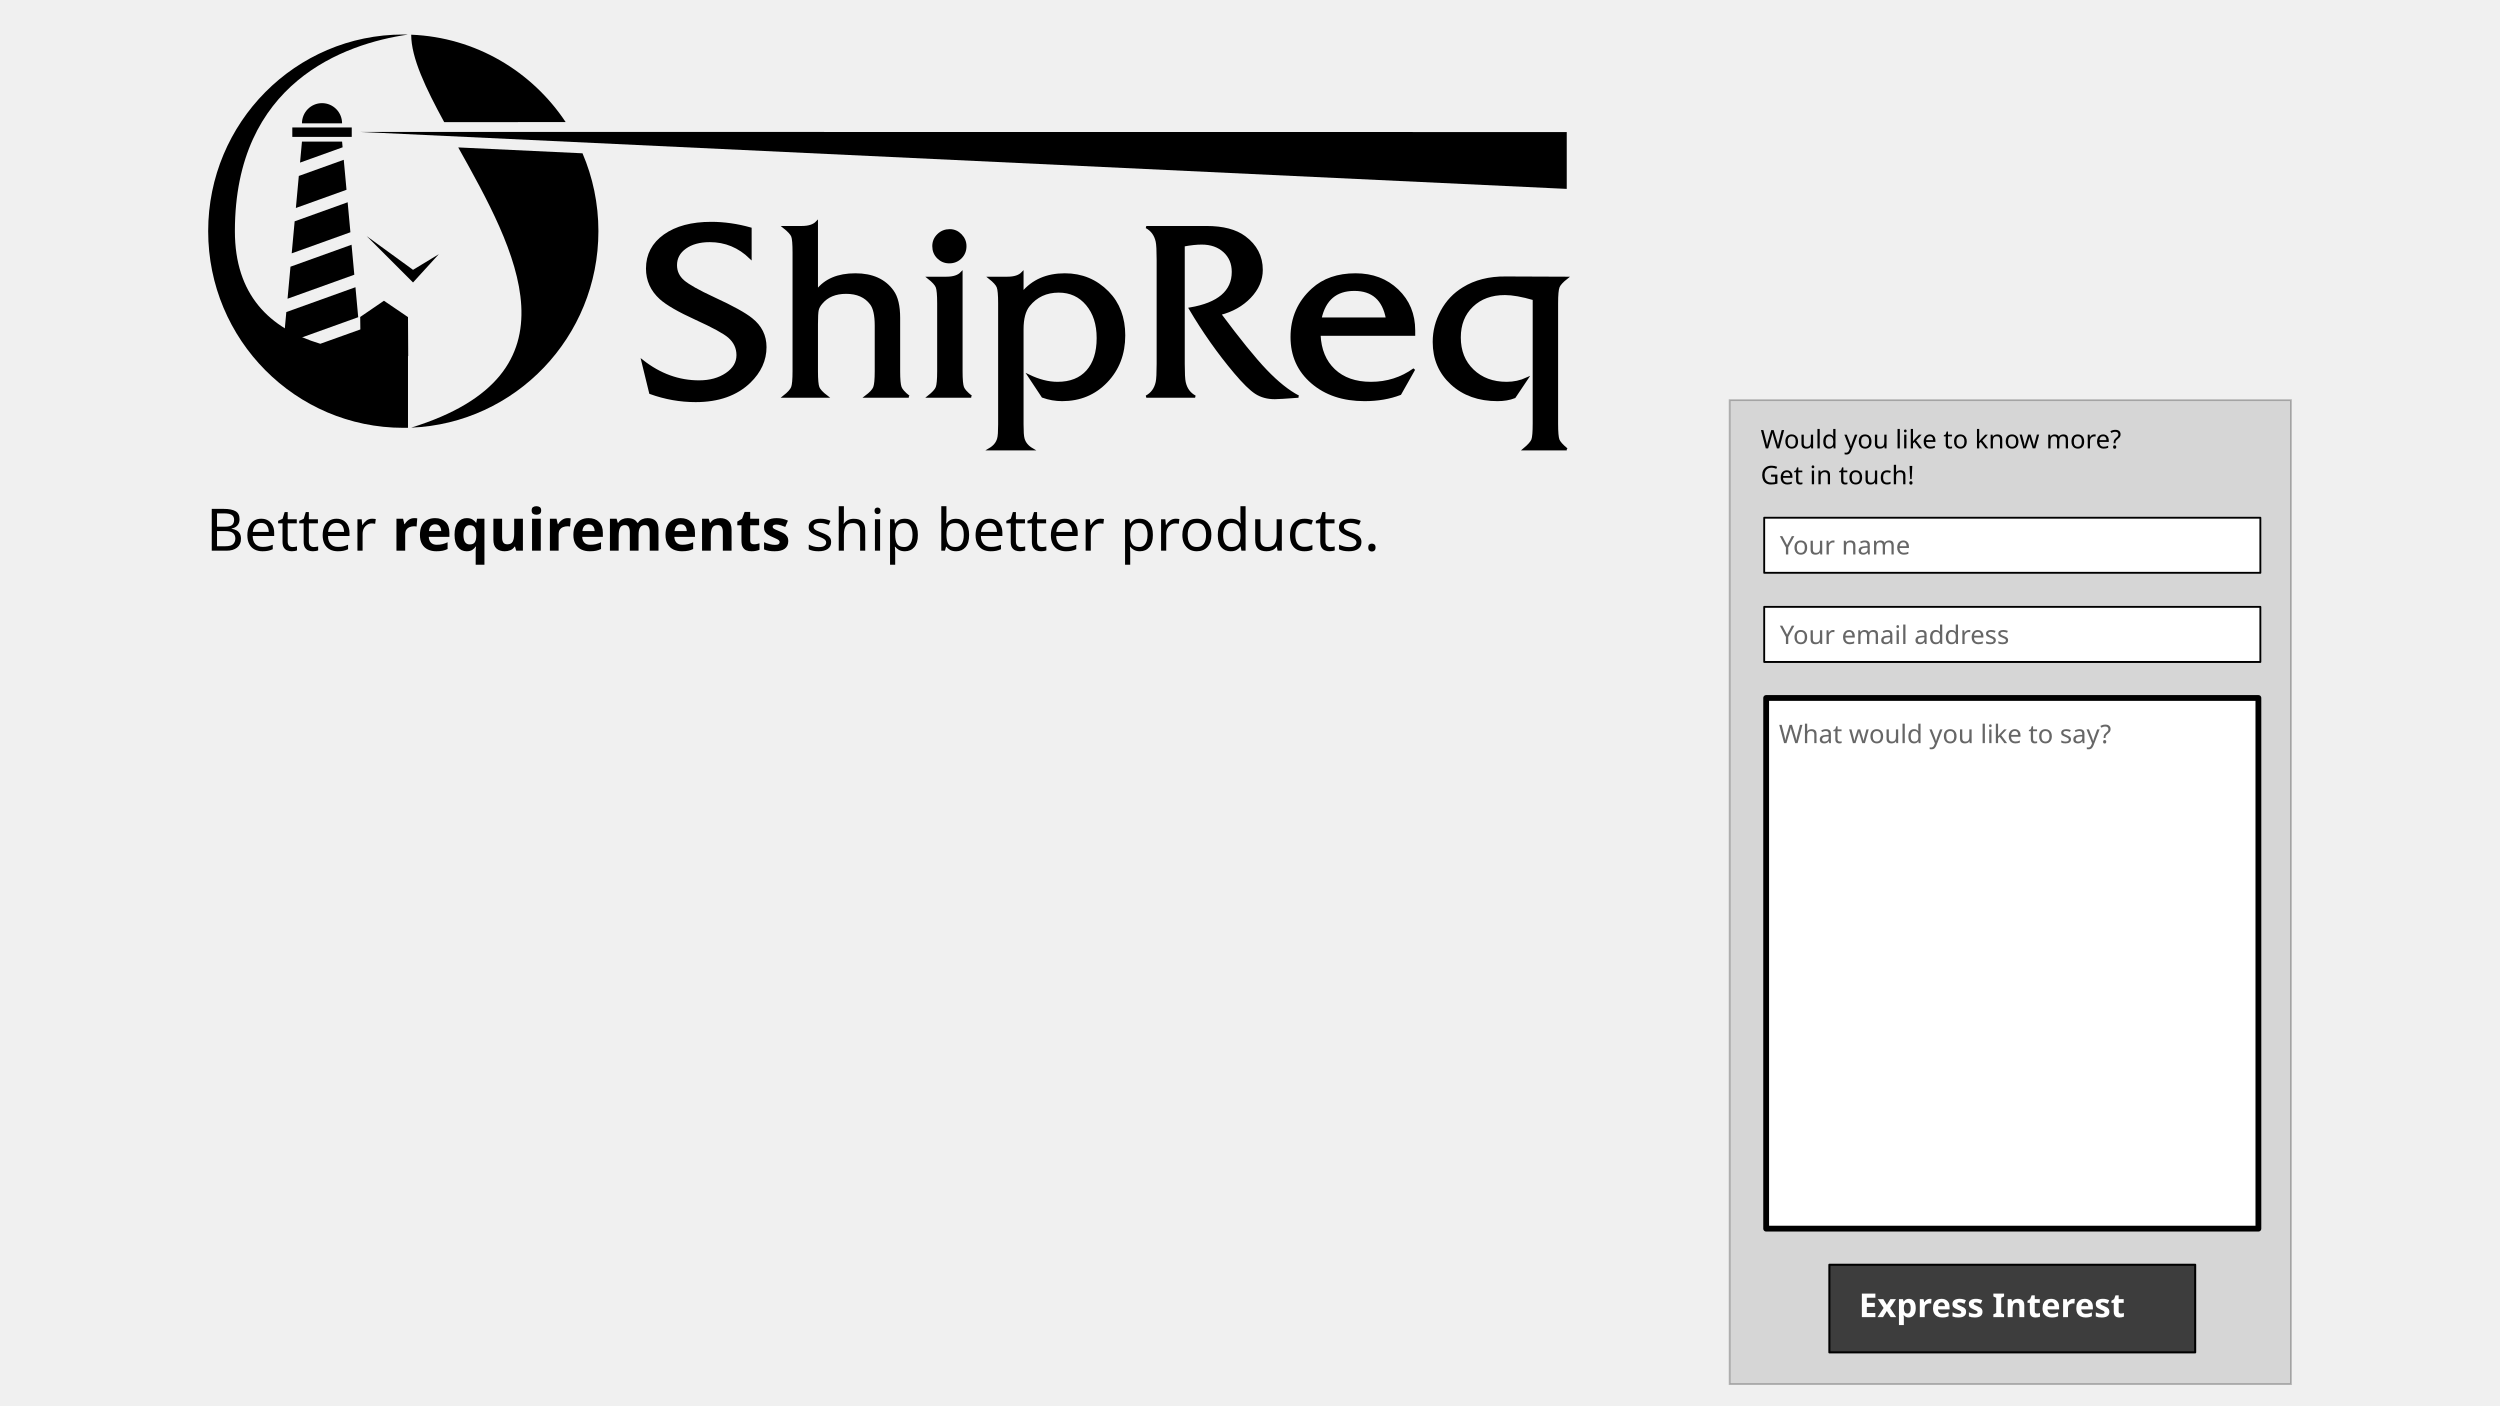
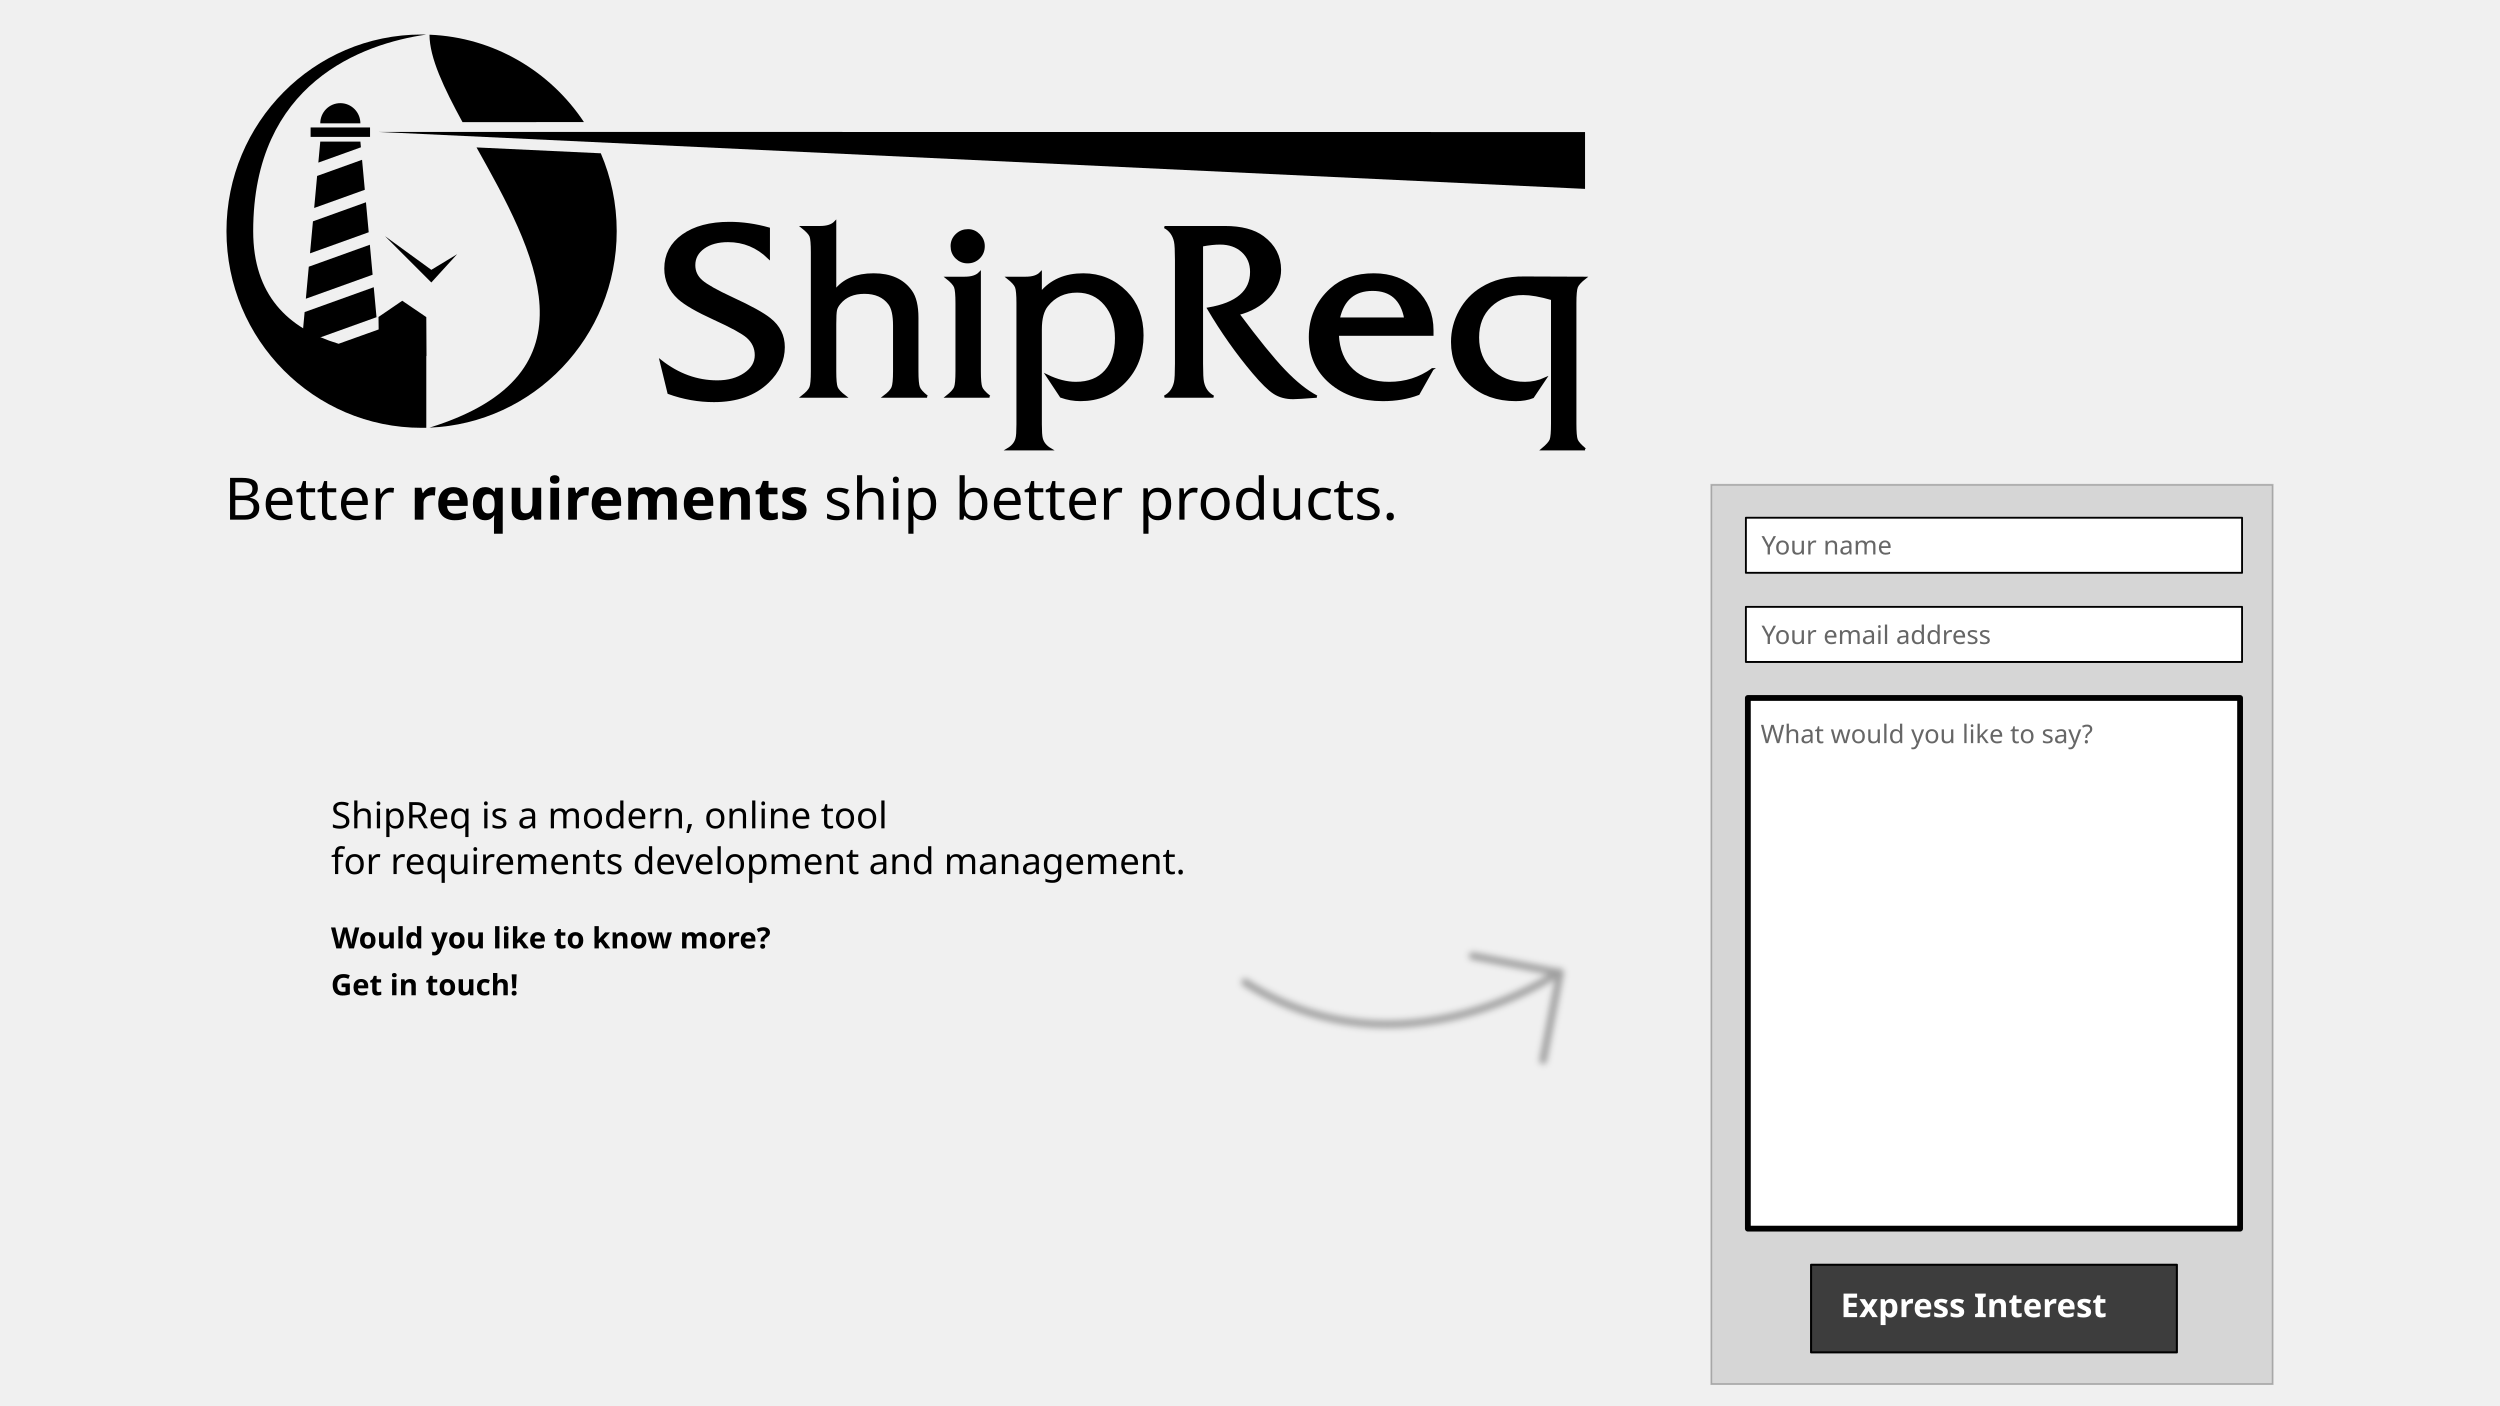
<svg xmlns="http://www.w3.org/2000/svg" id="svg3004" version="1.1" width="1366" height="768" xml:space="preserve">
-   <defs id="defs3008" />
-   <g id="layer1" style="display:none">
-     <rect style="fill:#e9e9e9;fill-opacity:1;stroke:none" id="rect3961" width="1366" height="768" x="0" y="0" />
-   </g>
-   <g id="layer2" style="display:none">
-     <path style="fill:#ffffff;fill-opacity:1;stroke:none" id="path3966" d="m 875.52,250.69 a 71.077,71.077 0 1 1 -142.154,0 71.077,71.077 0 1 1 142.154,0 z" transform="matrix(1.483444,0,0,1.483444,-973.0539,-245.9325)" />
-   </g>
+   <defs id="defs3008">
+     <filter id="filter4095">
+       <feGaussianBlur stdDeviation="1.762" id="feGaussianBlur4097" />
+     </filter>
+   </defs>
  <g id="layer4" style="display:inline" transform="translate(-40.18731,-1294.639)">
-     <g id="g4371" transform="matrix(0.6170085,0,0,0.6170085,123.081,558.6938)">
+     <g id="g4371" transform="matrix(0.6170085,0,0,0.6170085,133.081,558.6938)">
      <g style="stroke:#000000;stroke-width:2;stroke-miterlimit:4;stroke-opacity:1;stroke-dasharray:none" transform="translate(0,1173.333)" id="g4145">
        <path d="m 543.454,326.806 c 0,11.519 -4.679,21.815 -14.035,30.883 -11.668,11.235 -27.575,16.846 -47.73,16.846 -13.68,0 -27.071,-2.374 -40.174,-7.124 l -6.911,-28.294 c 15.406,12.096 32.111,18.14 50.104,18.14 9.652,0 17.751,-2.234 24.302,-6.692 6.55,-4.466 9.822,-10.006 9.822,-16.629 0,-6.339 -2.516,-11.738 -7.561,-16.198 -4.317,-3.745 -14.07,-9.072 -29.262,-15.984 -15.188,-6.912 -25.661,-12.961 -31.42,-18.141 -7.921,-7.2 -11.879,-15.984 -11.879,-26.351 0,-12.234 5.144,-22.027 15.441,-29.37 10.295,-7.343 24.082,-11.011 41.361,-11.011 11.37,0 22.96,1.655 34.769,4.963 l 0,25.92 c -10.225,-9.936 -22.246,-14.904 -36.069,-14.904 -8.925,0 -16.161,1.979 -21.703,5.942 -5.548,3.958 -8.318,9.102 -8.318,15.441 0,5.612 2.197,10.326 6.586,14.141 4.395,3.816 13.426,8.89 27.108,15.229 16.267,7.484 27.356,13.604 33.256,18.359 8.205,6.475 12.311,14.756 12.311,24.834" style="fill:#000000;fill-opacity:1;fill-rule:nonzero;stroke:#000000;stroke-width:2;stroke-miterlimit:4;stroke-opacity:1;stroke-dasharray:none" id="path4147" />
        <path d="m 670.438,370.649 -38.011,0 c 4.029,-3.025 6.515,-5.689 7.449,-7.992 0.939,-2.304 1.406,-7.124 1.406,-14.466 l 0,-40.386 c 0,-9.216 -1.442,-15.695 -4.319,-19.441 -4.897,-6.48 -12.24,-9.716 -22.034,-9.716 -9.499,0 -16.77,3.025 -21.809,9.074 -1.873,2.155 -3.025,4.282 -3.455,6.367 -0.431,2.091 -0.65,6.226 -0.65,12.416 l 0,41.686 c 0,7.343 0.431,12.127 1.294,14.36 0.868,2.232 3.385,4.933 7.561,8.099 l -38.006,0 c 4.034,-3.166 6.48,-5.866 7.336,-8.099 0.869,-2.232 1.3,-7.018 1.3,-14.36 l 0,-105.181 c 0,-7.484 -0.396,-12.269 -1.188,-14.36 -0.786,-2.085 -3.272,-4.785 -7.449,-8.099 l 15.76,0 c 6.19,0 10.656,-1.441 13.391,-4.317 l 0,60.689 c 7.343,-9.652 18.719,-14.473 34.125,-14.473 14.974,0 25.985,4.968 33.044,14.904 3.74,5.18 5.612,13.025 5.612,23.54 l 0,47.297 c 0,7.195 0.431,11.95 1.294,14.254 0.868,2.304 3.314,5.039 7.348,8.205" style="fill:#000000;fill-opacity:1;fill-rule:nonzero;stroke:#000000;stroke-width:2;stroke-miterlimit:4;stroke-opacity:1;stroke-dasharray:none" id="path4149" />
        <path d="m 720.535,237.396 c 0,4.029 -1.364,7.414 -4.099,10.149 -2.735,2.735 -6.12,4.106 -10.155,4.106 -3.886,0 -7.194,-1.371 -9.935,-4.106 -2.735,-2.735 -4.1,-6.12 -4.1,-10.149 0,-3.886 1.4,-7.2 4.213,-9.935 2.805,-2.735 6.226,-4.105 10.254,-4.105 3.746,0 6.989,1.406 9.724,4.211 2.735,2.811 4.099,6.085 4.099,9.829 z m 5.188,133.252 -37.794,0 c 4.029,-3.166 6.474,-5.866 7.343,-8.099 0.863,-2.232 1.294,-7.018 1.294,-14.36 l 0,-60.259 c 0,-7.341 -0.431,-12.126 -1.294,-14.359 -0.869,-2.234 -3.314,-4.933 -7.343,-8.099 l 15.765,0 c 6.191,0 10.651,-1.441 13.386,-4.319 l 0,87.035 c 0,7.343 0.431,12.127 1.3,14.36 0.863,2.232 3.308,4.933 7.343,8.099" style="fill:#000000;fill-opacity:1;fill-rule:nonzero;stroke:#000000;stroke-width:2;stroke-miterlimit:4;stroke-opacity:1;stroke-dasharray:none" id="path4151" />
        <path d="m 861.135,316.44 c 0,16.415 -5.221,30.054 -15.659,40.924 -10.439,10.875 -23.504,16.309 -39.2,16.309 -5.901,0 -11.66,-1.01 -17.277,-3.024 l -12.305,-18.571 c 8.926,4.317 17.42,6.479 25.484,6.479 11.371,0 20.155,-3.49 26.345,-10.444 6.191,-6.946 9.286,-16.699 9.286,-29.299 0,-12.31 -3.203,-22.24 -9.611,-29.836 -6.402,-7.596 -14.72,-11.412 -24.939,-11.412 -11.089,0 -19.942,4.106 -26.565,12.346 -3.745,4.607 -5.617,11.666 -5.617,21.165 l 0,84.157 c 0,6.332 0.29,10.509 0.863,12.559 1.01,3.893 3.603,7.059 7.774,9.504 l -37.794,0 c 4.176,-2.445 6.77,-5.611 7.774,-9.504 0.579,-1.867 0.869,-6.044 0.869,-12.524 l 0,-107.338 c 0,-7.341 -0.431,-12.126 -1.3,-14.359 -0.863,-2.234 -3.308,-4.933 -7.343,-8.099 l 15.766,0 c 6.191,0 10.656,-1.441 13.391,-4.319 l 0,17.71 c 9.068,-10.946 21.596,-16.416 37.581,-16.416 14.969,0 27.639,5.258 38.006,15.766 9.646,9.787 14.471,22.529 14.471,38.225" style="fill:#000000;fill-opacity:1;fill-rule:nonzero;stroke:#000000;stroke-width:2;stroke-miterlimit:4;stroke-opacity:1;stroke-dasharray:none" id="path4153" />
        <path d="m 1015.54,370.649 c -11.229,0.863 -18.211,1.294 -20.946,1.294 -6.48,0 -12.062,-1.512 -16.74,-4.531 -4.674,-2.989 -10.828,-9.037 -18.46,-18.07 -14.537,-17.242 -27.858,-36.104 -39.95,-56.619 C 944.78,288.399 957.45,277.565 957.45,260.216 c 0,-7.485 -2.551,-13.534 -7.668,-18.211 -5.109,-4.644 -11.766,-6.982 -19.971,-6.982 -4.466,0 -9.794,0.573 -15.985,1.725 l 0,104.856 c 0,8.311 0.289,13.745 0.863,16.339 1.3,5.901 4.395,10.113 9.286,12.706 l -43.193,0 c 4.897,-2.594 7.992,-6.84 9.286,-12.741 0.579,-2.594 0.868,-8.064 0.868,-16.416 l 0,-91.784 c 0,-8.352 -0.289,-13.822 -0.868,-16.416 -1.294,-5.901 -4.389,-10.148 -9.286,-12.741 l 33.044,0 c 2.304,0 5.689,0 10.149,0 4.466,0 7.85,0 10.154,0 14.544,0 25.773,2.954 33.689,8.819 10.071,7.485 15.116,17.172 15.116,29.087 0,8.741 -3.456,16.77 -10.361,24.006 -6.911,7.235 -15.766,12.239 -26.564,14.974 16.989,22.819 30.551,39.56 40.699,50.175 10.155,10.62 19.765,18.288 28.832,23.038" style="fill:#000000;fill-opacity:1;fill-rule:nonzero;stroke:#000000;stroke-width:2;stroke-miterlimit:4;stroke-opacity:1;stroke-dasharray:none" id="path4155" />
        <path d="m 1117.915,346.459 -12.312,21.815 c -9.363,3.598 -19.875,5.399 -31.538,5.399 -19,0 -34.513,-5.186 -46.539,-15.553 -12.021,-10.361 -18.035,-23.753 -18.035,-40.167 0,-16.99 6.196,-31.101 18.578,-42.331 9.646,-8.784 22.321,-13.172 38.009,-13.172 14.975,0 27.35,4.679 37.15,14.035 9.787,9.363 14.688,21.242 14.688,35.638 l 0,3.675 -83.802,0 c 0.579,13.314 4.896,23.751 12.965,31.348 8.062,7.598 18.925,11.412 32.612,11.412 14.25,0 26.988,-4.034 38.225,-12.098 z m -23.975,-44.922 c -3.163,-16.989 -12.812,-25.484 -28.938,-25.484 -16.275,0 -26.282,8.495 -30.023,25.484 l 58.96,0" style="fill:#000000;fill-opacity:1;fill-rule:nonzero;stroke:#000000;stroke-width:2;stroke-miterlimit:4;stroke-opacity:1;stroke-dasharray:none" id="path4157" />
        <path d="m 1253.102,417.296 -37.788,0 c 4.162,-3.455 6.65,-6.261 7.45,-8.422 0.787,-2.156 1.188,-6.912 1.188,-14.255 l 0,-110.355 c -10.412,-3.024 -18.938,-4.537 -25.562,-4.537 -11.988,0 -21.675,3.527 -29.05,10.616 -7.375,7.059 -11.05,16.38 -11.05,27.934 0,11.986 3.85,21.703 11.6,29.122 7.737,7.449 17.738,11.158 30.012,11.158 6.375,0 12.35,-1.299 18,-3.893 l -11.012,16.416 c -4.325,1.731 -9.363,2.592 -15.125,2.592 -16.562,0 -30.087,-4.825 -40.6,-14.473 -10.512,-9.645 -15.762,-21.956 -15.762,-36.93 0,-9.646 2.337,-18.749 7.013,-27.32 4.688,-8.566 11.05,-15.294 19.113,-20.191 10.375,-6.479 22.9,-9.646 37.575,-9.504 l 54,0.219 c -4.037,3.166 -6.487,5.865 -7.35,8.099 -0.863,2.232 -1.3,7.018 -1.3,14.359 l 0,106.688 c 0,7.343 0.4,12.099 1.188,14.255 0.8,2.161 3.288,4.968 7.463,8.422" style="fill:#000000;fill-opacity:1;fill-rule:nonzero;stroke:#000000;stroke-width:2;stroke-miterlimit:4;stroke-opacity:1;stroke-dasharray:none" id="path4159" />
      </g>
      <g transform="matrix(1.25,0,0,-1.25,-204.86,2262.812)" style="display:inline" id="g4161">
        <path d="m 347.722,831.457 c 45.647,-1.832 85.591,-25.965 109.41,-61.891 l -86.018,-0.074 c -13.1,24.042 -23.392,45.595 -23.392,61.965 z m 121.363,-84.021 c 7.249,-16.918 11.267,-35.572 11.267,-55.167 0,-75.054 -58.883,-136.231 -132.63,-139.194 122.944,38.055 73.901,125.957 33.318,198.517 l 88.045,-4.156" style="fill:#000000;fill-opacity:1;fill-rule:evenodd;stroke:none" id="path4163" />
        <path d="m 308.228,652.562 1.951,-21.242 -53.011,-19.057 2.084,22.691 48.976,17.608" style="fill:#000000;fill-opacity:1;fill-rule:evenodd;stroke:none" id="path4165" />
        <path d="m 302.704,712.741 1.95,-21.239 -41.584,-14.951 2.083,22.69 37.551,13.5" style="fill:#000000;fill-opacity:1;fill-rule:evenodd;stroke:none" id="path4167" />
        <path d="m 270.337,755.718 28.422,0 0.371,-4.036 -30.159,-10.843 1.366,14.879" style="fill:#000000;fill-opacity:1;fill-rule:evenodd;stroke:none" id="path4169" />
        <path d="m 284.548,768.643 -14.211,0 c 0,7.91 6.362,14.322 14.211,14.322 7.848,0 14.209,-6.412 14.209,-14.322 l -14.209,0" style="fill:#000000;fill-opacity:1;fill-rule:evenodd;stroke:none" id="path4171" />
        <path d="m 305.466,682.653 1.95,-21.242 -47.295,-17.004 2.081,22.69 43.264,15.556" style="fill:#000000;fill-opacity:1;fill-rule:evenodd;stroke:none" id="path4173" />
        <path d="m 299.941,742.832 1.951,-21.24 -35.871,-12.897 2.083,22.691 31.837,11.446" style="fill:#000000;fill-opacity:1;fill-rule:evenodd;stroke:none" id="path4175" />
        <path d="m 263.496,759.058 42.105,0 0,6.681 -42.105,0 0,-6.681 z" style="fill:#000000;fill-opacity:1;fill-rule:evenodd;stroke:none" id="path4177" />
        <path d="m 342.117,831.583 c 1.113,0 2.232,-0.012 3.334,-0.04 -45.373,-6.524 -122.635,-34.197 -122.635,-139.274 0,-44.978 24.338,-68.974 60.515,-79.78 l 28.374,10.16 -0.108,8.831 16.821,11.495 17.033,-11.587 0.154,-27.609 -0.154,0 0,-50.79 c -1.102,-0.028 -2.221,-0.039 -3.334,-0.039 -76.338,0 -138.229,62.376 -138.229,139.319 0,76.949 61.891,139.314 138.229,139.314" style="fill:#000000;fill-opacity:1;fill-rule:evenodd;stroke:none" id="path4179" />
        <path d="m 1166.368,722.218 0,40.27 -855.152,0.095 z" style="fill:#000000;fill-opacity:1;fill-rule:evenodd;stroke:none" id="path4181" />
        <path d="m 349.02,655.92 18.274,20.043 -18.274,-11.088 -32.835,23.88 32.835,-32.835" style="fill:#000000;fill-opacity:1;fill-rule:evenodd;stroke:none;display:inline" id="path4183" />
      </g>
    </g>
-     <text xml:space="preserve" style="font-size:28.62px;font-style:normal;font-weight:normal;line-height:125%;letter-spacing:0px;word-spacing:0px;fill:#000000;fill-opacity:1;stroke:none;font-family:Sans" x="152.779" y="1595.539" id="text3012">
-       <tspan id="tspan3014" x="152.779" y="1595.539" style="font-size:32px;font-style:normal;font-variant:normal;font-weight:normal;font-stretch:normal;font-family:Minion Pro;-inkscape-font-specification:Minion Pro">Better <tspan style="font-size:32px;font-weight:bold" id="tspan3936">requirements</tspan> ship better products.</tspan>
+     <text xml:space="preserve" style="font-size:28.62px;font-style:normal;font-weight:normal;line-height:125%;letter-spacing:0px;word-spacing:0px;fill:#000000;fill-opacity:1;stroke:none;font-family:Sans" x="162.779" y="1578.595" id="text3012">
+       <tspan id="tspan3014" x="162.779" y="1578.595" style="font-size:32px;font-style:normal;font-variant:normal;font-weight:normal;font-stretch:normal;font-family:Minion Pro;-inkscape-font-specification:Minion Pro">Better <tspan style="font-size:32px;font-weight:bold" id="tspan3936">requirements</tspan> ship better products.</tspan>
    </text>
-     <rect style="fill:#d6d6d6;fill-opacity:1;stroke:#000000;stroke-opacity:0.249" id="rect3016" width="306.669" height="537.625" x="985.275" y="1513.281" />
-     <rect style="fill:#ffffff;fill-opacity:1;stroke:#000000;stroke-width:1.026;stroke-linecap:round;stroke-linejoin:round;stroke-miterlimit:4;stroke-opacity:1;stroke-dasharray:none" id="rect3022" width="271.1" height="30.1" x="1004.145" y="1577.531" />
-     <text id="text3796" y="1597.585" x="1012.687" style="font-size:14px;font-style:normal;font-weight:normal;line-height:125%;letter-spacing:0px;word-spacing:0px;fill:#666666;fill-opacity:1;stroke:none;font-family:Sans" xml:space="preserve">
-       <tspan y="1597.585" x="1012.687" id="tspan3798">Your name</tspan>
+   </g>
+   <g id="layer5" style="display:none">
+     <text xml:space="preserve" style="font-size:20px;font-style:normal;font-weight:normal;line-height:125%;letter-spacing:0px;word-spacing:0px;fill:#000000;fill-opacity:1;stroke:none;display:inline;font-family:Sans" x="435.378" y="437.976" id="text3987">
+       <tspan id="tspan3989" x="435.378" y="437.976" style="font-size:20px;line-height:125%">ShipReq is a modern, online tool</tspan>
+       <tspan x="435.378" y="462.976" id="tspan3991" style="font-size:20px;line-height:125%">for requirements development and management.</tspan>
    </text>
-     <rect y="1626.238" x="1004.145" height="30.1" width="271.1" id="rect3800" style="fill:#ffffff;fill-opacity:1;stroke:#000000;stroke-width:1.026;stroke-linecap:round;stroke-linejoin:round;stroke-miterlimit:4;stroke-opacity:1;stroke-dasharray:none" />
-     <text xml:space="preserve" style="font-size:14px;font-style:normal;font-weight:normal;line-height:125%;letter-spacing:0px;word-spacing:0px;fill:#666666;fill-opacity:1;stroke:none;font-family:Sans" x="1012.687" y="1646.507" id="text3802">
-       <tspan id="tspan3804" x="1012.687" y="1646.507">Your email address</tspan>
+     <text xml:space="preserve" style="font-size:16px;font-style:normal;font-weight:normal;line-height:160%;letter-spacing:0px;word-spacing:0px;fill:#000000;fill-opacity:1;stroke:none;display:inline;font-family:Sans" x="435.36" y="519.862" id="text3812-8">
+       <tspan id="tspan3814-1" x="435.36" y="519.862" style="font-size:16px;font-weight:bold;line-height:160%">Would you like to know more?</tspan>
+       <tspan x="435.36" y="545.462" style="font-size:16px;font-weight:bold;line-height:160%" id="tspan3816-0">Get in touch!</tspan>
    </text>
-     <rect style="fill:#ffffff;fill-opacity:1;stroke:#000000;stroke-width:3.173;stroke-linecap:round;stroke-linejoin:round;stroke-miterlimit:4;stroke-opacity:1;stroke-dasharray:none" id="rect3806" width="268.953" height="289.953" x="1005.218" y="1676.018" />
-     <text id="text3808" y="1700.697" x="1012.195" style="font-size:14px;font-style:normal;font-weight:normal;line-height:125%;letter-spacing:0px;word-spacing:0px;fill:#666666;fill-opacity:1;stroke:none;font-family:Sans" xml:space="preserve">
-       <tspan y="1700.697" x="1012.195" id="tspan3810">What would you like to say?</tspan>
+     <g style="display:inline" id="g4244" transform="translate(-446.6944,-1398.881)">
+       <rect style="fill:#3d3d3d;fill-opacity:1;stroke:#000000;stroke-width:1.128;stroke-linecap:round;stroke-linejoin:round;stroke-miterlimit:4;stroke-opacity:1;stroke-dasharray:none;display:inline" id="rect4234" width="199.872" height="47.872" x="1029.758" y="1985.703" />
+       <text xml:space="preserve" style="font-size:40px;font-style:normal;font-weight:normal;line-height:125%;letter-spacing:0px;word-spacing:0px;fill:#ffffff;fill-opacity:1;stroke:none;display:inline;font-family:Sans" x="1045.882" y="2014.328" id="text4236">
+         <tspan id="tspan4238" x="1045.882" y="2014.328" style="font-size:18px;font-weight:bold;fill:#ffffff;fill-opacity:1">Express Interest</tspan>
+       </text>
+     </g>
+   </g>
+   <g id="layer3" style="display:inline">
+     <rect transform="translate(-40.18731,-1294.639)" style="fill:#d6d6d6;fill-opacity:1;stroke:#000000;stroke-width:0.956;stroke-opacity:0.249;display:inline" id="rect3016" width="306.712" height="491.412" x="975.253" y="1559.516" />
+     <rect transform="translate(-40.18731,-1294.639)" style="fill:#ffffff;fill-opacity:1;stroke:#000000;stroke-width:1.026;stroke-linecap:round;stroke-linejoin:round;stroke-miterlimit:4;stroke-opacity:1;stroke-dasharray:none;display:inline" id="rect3022" width="271.1" height="30.1" x="994.145" y="1577.531" />
+     <text transform="translate(-40.18731,-1294.639)" id="text3796" y="1597.585" x="1002.687" style="font-size:14px;font-style:normal;font-weight:normal;line-height:125%;letter-spacing:0px;word-spacing:0px;fill:#666666;fill-opacity:1;stroke:none;display:inline;font-family:Sans" xml:space="preserve">
+       <tspan y="1597.585" x="1002.687" id="tspan3798">Your name</tspan>
    </text>
-     <text xml:space="preserve" style="font-size:40px;font-style:normal;font-weight:normal;line-height:140%;letter-spacing:0px;word-spacing:0px;fill:#000000;fill-opacity:1;stroke:none;font-family:Sans" x="1002.195" y="1539.639" id="text3812">
-       <tspan id="tspan3814" x="1002.195" y="1539.639" style="font-size:14px;line-height:140%">Would you like to know more?</tspan>
-       <tspan x="1002.195" y="1559.238" style="font-size:14px;line-height:140%" id="tspan3816">Get in touch!</tspan>
+     <rect transform="translate(-40.18731,-1294.639)" y="1626.238" x="994.145" height="30.1" width="271.1" id="rect3800" style="fill:#ffffff;fill-opacity:1;stroke:#000000;stroke-width:1.026;stroke-linecap:round;stroke-linejoin:round;stroke-miterlimit:4;stroke-opacity:1;stroke-dasharray:none;display:inline" />
+     <text transform="translate(-40.18731,-1294.639)" xml:space="preserve" style="font-size:14px;font-style:normal;font-weight:normal;line-height:125%;letter-spacing:0px;word-spacing:0px;fill:#666666;fill-opacity:1;stroke:none;display:inline;font-family:Sans" x="1002.687" y="1646.507" id="text3802">
+       <tspan id="tspan3804" x="1002.687" y="1646.507">Your email address</tspan>
    </text>
-     <rect style="fill:#3d3d3d;fill-opacity:1;stroke:#000000;stroke-width:1.128;stroke-linecap:round;stroke-linejoin:round;stroke-miterlimit:4;stroke-opacity:1;stroke-dasharray:none" id="rect3818" width="199.872" height="47.872" x="1039.758" y="1985.703" />
-     <text xml:space="preserve" style="font-size:40px;font-style:normal;font-weight:normal;line-height:125%;letter-spacing:0px;word-spacing:0px;fill:#ffffff;fill-opacity:1;stroke:none;font-family:Sans" x="1055.882" y="2014.328" id="text3820">
-       <tspan id="tspan3822" x="1055.882" y="2014.328" style="font-size:18px;font-weight:bold;fill:#ffffff;fill-opacity:1">Express Interest</tspan>
+     <rect transform="translate(-40.18731,-1294.639)" style="fill:#ffffff;fill-opacity:1;stroke:#000000;stroke-width:3.173;stroke-linecap:round;stroke-linejoin:round;stroke-miterlimit:4;stroke-opacity:1;stroke-dasharray:none;display:inline" id="rect3806" width="268.953" height="289.953" x="995.218" y="1676.018" />
+     <text transform="translate(-40.18731,-1294.639)" id="text3808" y="1700.697" x="1002.195" style="font-size:14px;font-style:normal;font-weight:normal;line-height:125%;letter-spacing:0px;word-spacing:0px;fill:#666666;fill-opacity:1;stroke:none;display:inline;font-family:Sans" xml:space="preserve">
+       <tspan y="1700.697" x="1002.195" id="tspan3810">What would you like to say?</tspan>
+     </text>
+     <rect transform="translate(-40.18731,-1294.639)" style="fill:#3d3d3d;fill-opacity:1;stroke:#000000;stroke-width:1.128;stroke-linecap:round;stroke-linejoin:round;stroke-miterlimit:4;stroke-opacity:1;stroke-dasharray:none;display:inline" id="rect3818" width="199.872" height="47.872" x="1029.758" y="1985.703" />
+     <text transform="translate(-40.18731,-1294.639)" xml:space="preserve" style="font-size:40px;font-style:normal;font-weight:normal;line-height:125%;letter-spacing:0px;word-spacing:0px;fill:#ffffff;fill-opacity:1;stroke:none;display:inline;font-family:Sans" x="1045.882" y="2014.328" id="text3820">
+       <tspan id="tspan3822" x="1045.882" y="2014.328" style="font-size:18px;font-weight:bold;fill:#ffffff;fill-opacity:1">Express Interest</tspan>
+     </text>
+     <g id="g4045" transform="translate(-40.57156,-1281.422)" style="opacity:0.336;stroke:#000000;stroke-width:4;stroke-linecap:round;stroke-linejoin:round;stroke-miterlimit:4;stroke-opacity:1;stroke-dasharray:none;display:inline;filter:url(#filter4095)">
+       <path transform="translate(40.18731,1294.639)" id="path4027" d="m 680.64,523.498 c 85.906,54.753 171.812,-5.664 171.812,-5.664" style="fill:none;stroke:#000000;stroke-width:4;stroke-linecap:round;stroke-linejoin:round;stroke-miterlimit:4;stroke-opacity:1;stroke-dasharray:none" />
+       <g transform="matrix(0.9873462,0.1585796,-0.1585796,0.9873462,301.3535,-121.106)" style="stroke:#000000;stroke-width:4;stroke-linecap:round;stroke-linejoin:round;stroke-miterlimit:4;stroke-opacity:1;stroke-dasharray:none" id="g4041">
+         <path style="fill:none;stroke:#000000;stroke-width:4;stroke-linecap:round;stroke-linejoin:round;stroke-miterlimit:4;stroke-opacity:1;stroke-dasharray:none" d="m 842.184,1814.253 48.675,1.574" id="path4031" />
+         <path id="path4033" d="m 889.285,1864.502 1.574,-48.675" style="fill:none;stroke:#000000;stroke-width:4;stroke-linecap:round;stroke-linejoin:round;stroke-miterlimit:4;stroke-opacity:1;stroke-dasharray:none" />
+       </g>
+     </g>
+     <text transform="translate(-40.18731,-1294.639)" id="text4249" y="1747.223" x="221.055" style="font-size:20px;font-style:normal;font-weight:normal;line-height:125%;letter-spacing:0px;word-spacing:0px;fill:#000000;fill-opacity:1;stroke:none;display:inline;font-family:Sans" xml:space="preserve">
+       <tspan style="font-size:20px;line-height:125%" y="1747.223" x="221.055" id="tspan4251">ShipReq is a modern, online tool</tspan>
+       <tspan style="font-size:20px;line-height:125%" id="tspan4253" y="1772.223" x="221.055">for requirements development and management.</tspan>
+     </text>
+     <text transform="translate(-40.18731,-1294.639)" id="text4255" y="1812.836" x="221.038" style="font-size:16px;font-style:normal;font-weight:normal;line-height:160%;letter-spacing:0px;word-spacing:0px;fill:#000000;fill-opacity:1;stroke:none;display:inline;font-family:Sans" xml:space="preserve">
+       <tspan style="font-size:16px;font-weight:bold;line-height:160%" y="1812.836" x="221.038" id="tspan4257">Would you like to know more?</tspan>
+       <tspan id="tspan4259" style="font-size:16px;font-weight:bold;line-height:160%" y="1838.436" x="221.038">Get in touch!</tspan>
    </text>
  </g>
</svg>
